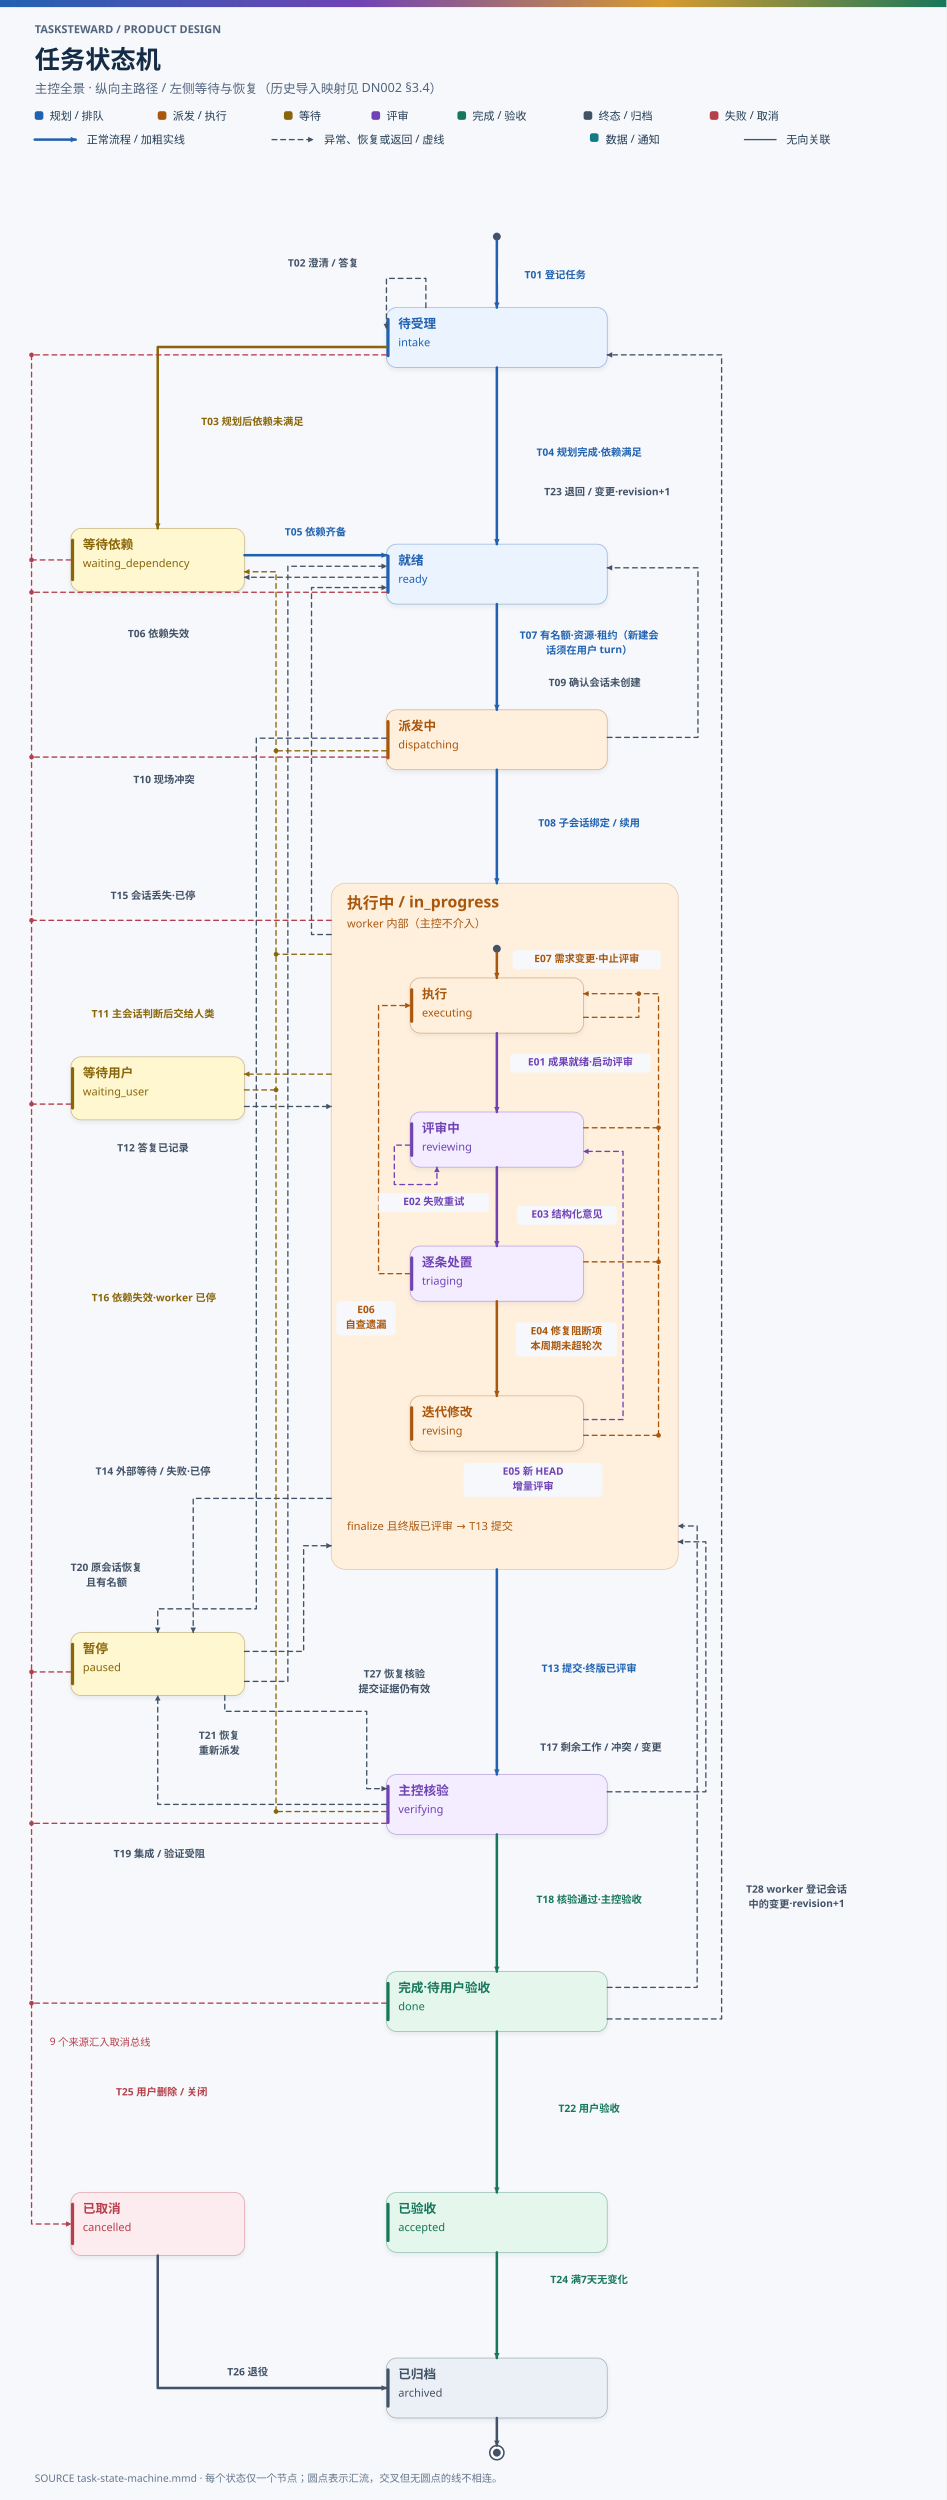
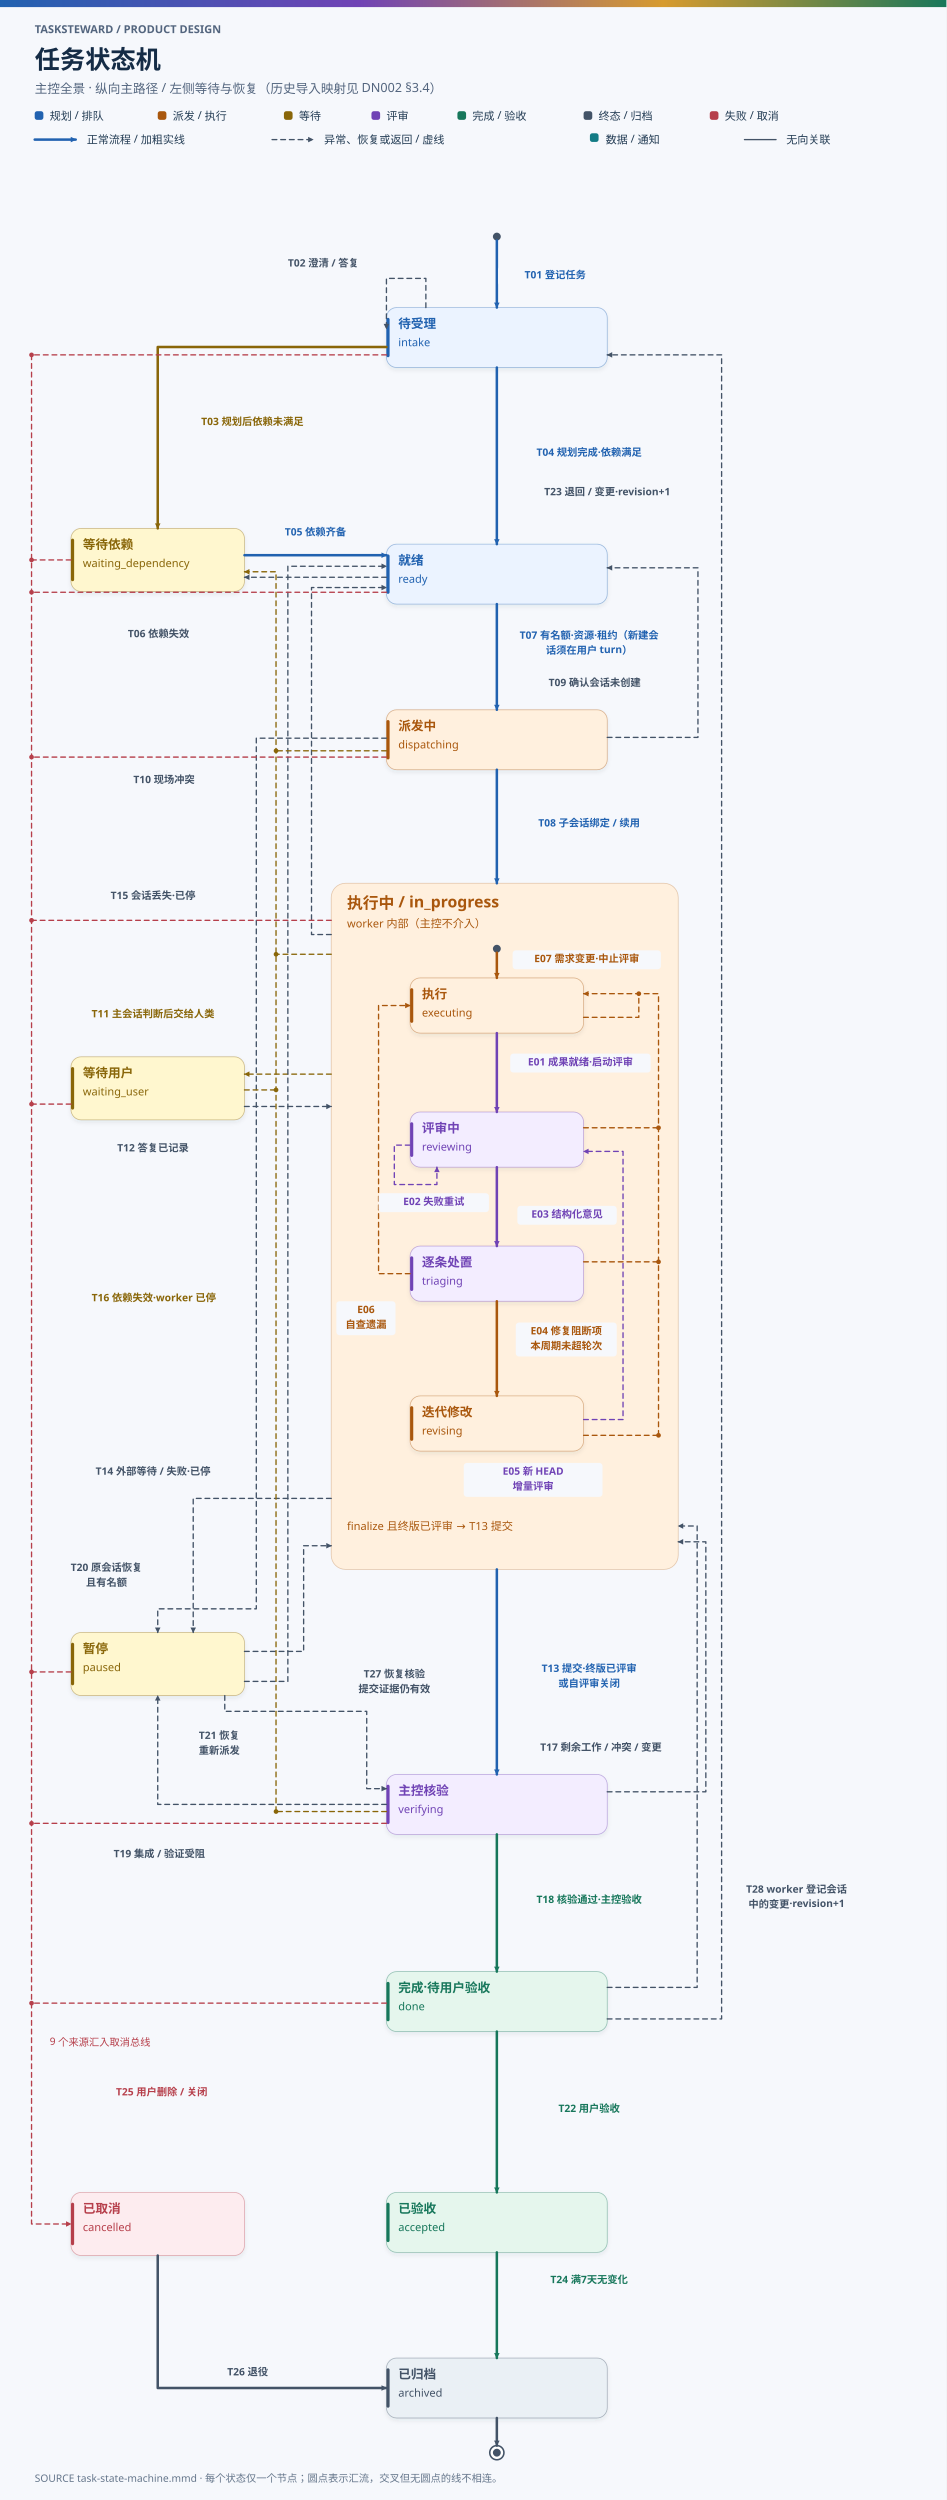
<svg xmlns="http://www.w3.org/2000/svg" width="1200" height="3170" viewBox="0 0 1200 3170" role="img" aria-labelledby="task-state-machine-title" font-family="Segoe UI, Microsoft YaHei, sans-serif">
  <defs>
    <linearGradient id="task-state-machine-header">
      <stop stop-color="#2162B0" />
      <stop offset=".38" stop-color="#7043B5" />
      <stop offset=".7" stop-color="#D79B2F" />
      <stop offset="1" stop-color="#17775B" />
    </linearGradient>
    <filter id="task-state-machine-shadow" x="-10%" y="-20%" width="120%" height="150%">
      <feDropShadow dx="0" dy="3" stdDeviation="3" flood-color="#19334F" flood-opacity=".08" />
    </filter>
    <marker id="task-state-machine-arrow-blue" viewBox="0 0 10 10" refX="9" refY="5" markerWidth="7" markerHeight="7" orient="auto-start-reverse" markerUnits="userSpaceOnUse">
      <path d="M 0 0 L 10 5 L 0 10 z" fill="#2162B0" />
    </marker>
    <marker id="task-state-machine-arrow-orange" viewBox="0 0 10 10" refX="9" refY="5" markerWidth="7" markerHeight="7" orient="auto-start-reverse" markerUnits="userSpaceOnUse">
      <path d="M 0 0 L 10 5 L 0 10 z" fill="#A9570D" />
    </marker>
    <marker id="task-state-machine-arrow-yellow" viewBox="0 0 10 10" refX="9" refY="5" markerWidth="7" markerHeight="7" orient="auto-start-reverse" markerUnits="userSpaceOnUse">
      <path d="M 0 0 L 10 5 L 0 10 z" fill="#896609" />
    </marker>
    <marker id="task-state-machine-arrow-purple" viewBox="0 0 10 10" refX="9" refY="5" markerWidth="7" markerHeight="7" orient="auto-start-reverse" markerUnits="userSpaceOnUse">
      <path d="M 0 0 L 10 5 L 0 10 z" fill="#7043B5" />
    </marker>
    <marker id="task-state-machine-arrow-green" viewBox="0 0 10 10" refX="9" refY="5" markerWidth="7" markerHeight="7" orient="auto-start-reverse" markerUnits="userSpaceOnUse">
      <path d="M 0 0 L 10 5 L 0 10 z" fill="#17775B" />
    </marker>
    <marker id="task-state-machine-arrow-slate" viewBox="0 0 10 10" refX="9" refY="5" markerWidth="7" markerHeight="7" orient="auto-start-reverse" markerUnits="userSpaceOnUse">
      <path d="M 0 0 L 10 5 L 0 10 z" fill="#435367" />
    </marker>
    <marker id="task-state-machine-arrow-red" viewBox="0 0 10 10" refX="9" refY="5" markerWidth="7" markerHeight="7" orient="auto-start-reverse" markerUnits="userSpaceOnUse">
      <path d="M 0 0 L 10 5 L 0 10 z" fill="#B63F4B" />
    </marker>
    <marker id="task-state-machine-arrow-teal" viewBox="0 0 10 10" refX="9" refY="5" markerWidth="7" markerHeight="7" orient="auto-start-reverse" markerUnits="userSpaceOnUse">
      <path d="M 0 0 L 10 5 L 0 10 z" fill="#137B85" />
    </marker>
  </defs>
  <rect x="0" y="0" width="1200" height="3170" rx="0" fill="#F6F8FC" stroke="none" />
  <rect x="0" y="0" width="1200" height="9" rx="0" fill="url(#task-state-machine-header)" stroke="none" />
  <text x="44" y="42" font-size="14" fill="#53657E" text-anchor="start" font-weight="600">TASKSTEWARD  /  PRODUCT DESIGN</text>
  <text x="44" y="87" font-size="32" fill="#152C46" text-anchor="start" font-weight="700">任务状态机</text>
  <text x="44" y="118" font-size="16" fill="#53657E" text-anchor="start" font-weight="400">主控全景  ·  纵向主路径 / 左侧等待与恢复（历史导入映射见 DN002 §3.4）</text>
  <rect x="44" y="141" width="11" height="11" rx="3" fill="#2162B0" stroke="none" />
  <text x="63" y="152" font-size="14" fill="#233C54" text-anchor="start" font-weight="400">规划 / 排队</text>
  <rect x="200" y="141" width="11" height="11" rx="3" fill="#A9570D" stroke="none" />
  <text x="219" y="152" font-size="14" fill="#233C54" text-anchor="start" font-weight="400">派发 / 执行</text>
  <rect x="360" y="141" width="11" height="11" rx="3" fill="#896609" stroke="none" />
  <text x="379" y="152" font-size="14" fill="#233C54" text-anchor="start" font-weight="400">等待</text>
  <rect x="471" y="141" width="11" height="11" rx="3" fill="#7043B5" stroke="none" />
  <text x="490" y="152" font-size="14" fill="#233C54" text-anchor="start" font-weight="400">评审</text>
  <rect x="580" y="141" width="11" height="11" rx="3" fill="#17775B" stroke="none" />
  <text x="599" y="152" font-size="14" fill="#233C54" text-anchor="start" font-weight="400">完成 / 验收</text>
  <rect x="740" y="141" width="11" height="11" rx="3" fill="#435367" stroke="none" />
  <text x="759" y="152" font-size="14" fill="#233C54" text-anchor="start" font-weight="400">终态 / 归档</text>
  <rect x="900" y="141" width="11" height="11" rx="3" fill="#B63F4B" stroke="none" />
  <text x="919" y="152" font-size="14" fill="#233C54" text-anchor="start" font-weight="400">失败 / 取消</text>
  <path d="M 44,177 L 96,177" fill="none" stroke="#2162B0" stroke-width="3.2" stroke-linecap="round" stroke-linejoin="round" marker-end="url(#task-state-machine-arrow-blue)" />
  <text x="110" y="182" font-size="14" fill="#233C54" text-anchor="start" font-weight="400">正常流程 / 加粗实线</text>
  <path d="M 345,177 L 397,177" fill="none" stroke="#435367" stroke-width="1.7" stroke-linecap="round" stroke-linejoin="round" stroke-dasharray="6 5" marker-end="url(#task-state-machine-arrow-slate)" />
  <text x="411" y="182" font-size="14" fill="#233C54" text-anchor="start" font-weight="400">异常、恢复或返回 / 虚线</text>
  <rect x="748" y="169" width="11" height="11" rx="3" fill="#137B85" stroke="none" />
  <text x="768" y="182" font-size="14" fill="#233C54" text-anchor="start" font-weight="400">数据 / 通知</text>
  <path d="M 944,177 L 984,177" fill="none" stroke="#435367" stroke-width="1.7" stroke-linecap="round" stroke-linejoin="round" />
  <text x="997" y="182" font-size="14" fill="#233C54" text-anchor="start" font-weight="400">无向关联</text>
  <g data-node="intake" data-box="490,390,280,76">
    <rect x="490" y="390" width="280" height="76" rx="13" fill="#EBF3FF" stroke="#2162B0" filter="url(#task-state-machine-shadow)" stroke-opacity=".40" />
    <rect x="490" y="403" width="4" height="50" rx="2" fill="#2162B0" stroke="none" />
    <text x="505" y="416" font-size="16" fill="#2162B0" text-anchor="start" font-weight="650">待受理</text>
    <text x="505" y="439.0" font-size="14" fill="#2162B0" text-anchor="start" font-weight="400">intake</text>
  </g>
  <g data-node="ready" data-box="490,690,280,76">
    <rect x="490" y="690" width="280" height="76" rx="13" fill="#EBF3FF" stroke="#2162B0" filter="url(#task-state-machine-shadow)" stroke-opacity=".40" />
    <rect x="490" y="703" width="4" height="50" rx="2" fill="#2162B0" stroke="none" />
    <text x="505" y="716" font-size="16" fill="#2162B0" text-anchor="start" font-weight="650">就绪</text>
    <text x="505" y="739.0" font-size="14" fill="#2162B0" text-anchor="start" font-weight="400">ready</text>
  </g>
  <g data-node="dispatching" data-box="490,900,280,76">
    <rect x="490" y="900" width="280" height="76" rx="13" fill="#FFF0DE" stroke="#A9570D" filter="url(#task-state-machine-shadow)" stroke-opacity=".40" />
    <rect x="490" y="913" width="4" height="50" rx="2" fill="#A9570D" stroke="none" />
    <text x="505" y="926" font-size="16" fill="#A9570D" text-anchor="start" font-weight="650">派发中</text>
    <text x="505" y="949.0" font-size="14" fill="#A9570D" text-anchor="start" font-weight="400">dispatching</text>
  </g>
  <g data-node="verifying" data-box="490,2250,280,76">
    <rect x="490" y="2250" width="280" height="76" rx="13" fill="#F3EDFF" stroke="#7043B5" filter="url(#task-state-machine-shadow)" stroke-opacity=".40" />
    <rect x="490" y="2263" width="4" height="50" rx="2" fill="#7043B5" stroke="none" />
    <text x="505" y="2276" font-size="16" fill="#7043B5" text-anchor="start" font-weight="650">主控核验</text>
    <text x="505" y="2299.0" font-size="14" fill="#7043B5" text-anchor="start" font-weight="400">verifying</text>
  </g>
  <g data-node="done" data-box="490,2500,280,76">
    <rect x="490" y="2500" width="280" height="76" rx="13" fill="#E5F6ED" stroke="#17775B" filter="url(#task-state-machine-shadow)" stroke-opacity=".40" />
    <rect x="490" y="2513" width="4" height="50" rx="2" fill="#17775B" stroke="none" />
    <text x="505" y="2526" font-size="16" fill="#17775B" text-anchor="start" font-weight="650">完成·待用户验收</text>
    <text x="505" y="2549.0" font-size="14" fill="#17775B" text-anchor="start" font-weight="400">done</text>
  </g>
  <g data-node="accepted" data-box="490,2780,280,76">
    <rect x="490" y="2780" width="280" height="76" rx="13" fill="#E5F6ED" stroke="#17775B" filter="url(#task-state-machine-shadow)" stroke-opacity=".40" />
    <rect x="490" y="2793" width="4" height="50" rx="2" fill="#17775B" stroke="none" />
    <text x="505" y="2806" font-size="16" fill="#17775B" text-anchor="start" font-weight="650">已验收</text>
    <text x="505" y="2829.0" font-size="14" fill="#17775B" text-anchor="start" font-weight="400">accepted</text>
  </g>
  <g data-node="archived" data-box="490,2990,280,76">
    <rect x="490" y="2990" width="280" height="76" rx="13" fill="#EAF0F5" stroke="#435367" filter="url(#task-state-machine-shadow)" stroke-opacity=".40" />
    <rect x="490" y="3003" width="4" height="50" rx="2" fill="#435367" stroke="none" />
    <text x="505" y="3016" font-size="16" fill="#435367" text-anchor="start" font-weight="650">已归档</text>
    <text x="505" y="3039.0" font-size="14" fill="#435367" text-anchor="start" font-weight="400">archived</text>
  </g>
  <g data-node="waiting_dependency" data-box="90,670,220,80">
    <rect x="90" y="670" width="220" height="80" rx="13" fill="#FFF7CF" stroke="#896609" filter="url(#task-state-machine-shadow)" stroke-opacity=".40" />
    <rect x="90" y="683" width="4" height="54" rx="2" fill="#896609" stroke="none" />
    <text x="105" y="696" font-size="16" fill="#896609" text-anchor="start" font-weight="650">等待依赖</text>
    <text x="105" y="719.0" font-size="14" fill="#896609" text-anchor="start" font-weight="400">waiting_dependency</text>
  </g>
  <g data-node="waiting_user" data-box="90,1340,220,80">
    <rect x="90" y="1340" width="220" height="80" rx="13" fill="#FFF7CF" stroke="#896609" filter="url(#task-state-machine-shadow)" stroke-opacity=".40" />
    <rect x="90" y="1353" width="4" height="54" rx="2" fill="#896609" stroke="none" />
    <text x="105" y="1366" font-size="16" fill="#896609" text-anchor="start" font-weight="650">等待用户</text>
    <text x="105" y="1389.0" font-size="14" fill="#896609" text-anchor="start" font-weight="400">waiting_user</text>
  </g>
  <g data-node="paused" data-box="90,2070,220,80">
    <rect x="90" y="2070" width="220" height="80" rx="13" fill="#FFF7CF" stroke="#896609" filter="url(#task-state-machine-shadow)" stroke-opacity=".40" />
    <rect x="90" y="2083" width="4" height="54" rx="2" fill="#896609" stroke="none" />
    <text x="105" y="2096" font-size="16" fill="#896609" text-anchor="start" font-weight="650">暂停</text>
    <text x="105" y="2119.0" font-size="14" fill="#896609" text-anchor="start" font-weight="400">paused</text>
  </g>
  <g data-node="cancelled" data-box="90,2780,220,80">
    <rect x="90" y="2780" width="220" height="80" rx="13" fill="#FDECEF" stroke="#B63F4B" filter="url(#task-state-machine-shadow)" stroke-opacity=".40" />
    <rect x="90" y="2793" width="4" height="54" rx="2" fill="#B63F4B" stroke="none" />
    <text x="105" y="2806" font-size="16" fill="#B63F4B" text-anchor="start" font-weight="650">已取消</text>
    <text x="105" y="2829.0" font-size="14" fill="#B63F4B" text-anchor="start" font-weight="400">cancelled</text>
  </g>
  <g data-node="in_progress" data-box="420,1120,440,870">
    <rect x="420" y="1120" width="440" height="870" rx="18" fill="#FFF0DE" stroke="#A9570D" stroke-opacity=".28" />
    <text x="440" y="1152" font-size="20" fill="#A9570D" text-anchor="start" font-weight="700">执行中 / in_progress</text>
    <text x="440" y="1176" font-size="14" fill="#A9570D" text-anchor="start" font-weight="400">worker 内部（主控不介入）</text>
  </g>
  <g data-node="executing" data-box="520,1240,220,70">
    <rect x="520" y="1240" width="220" height="70" rx="13" fill="#FFF0DE" stroke="#A9570D" filter="url(#task-state-machine-shadow)" stroke-opacity=".40" />
    <rect x="520" y="1253" width="4" height="44" rx="2" fill="#A9570D" stroke="none" />
    <text x="535" y="1266" font-size="16" fill="#A9570D" text-anchor="start" font-weight="650">执行</text>
    <text x="535" y="1289.0" font-size="14" fill="#A9570D" text-anchor="start" font-weight="400">executing</text>
  </g>
  <g data-node="reviewing" data-box="520,1410,220,70">
    <rect x="520" y="1410" width="220" height="70" rx="13" fill="#F3EDFF" stroke="#7043B5" filter="url(#task-state-machine-shadow)" stroke-opacity=".40" />
    <rect x="520" y="1423" width="4" height="44" rx="2" fill="#7043B5" stroke="none" />
    <text x="535" y="1436" font-size="16" fill="#7043B5" text-anchor="start" font-weight="650">评审中</text>
    <text x="535" y="1459.0" font-size="14" fill="#7043B5" text-anchor="start" font-weight="400">reviewing</text>
  </g>
  <g data-node="triaging" data-box="520,1580,220,70">
    <rect x="520" y="1580" width="220" height="70" rx="13" fill="#F3EDFF" stroke="#7043B5" filter="url(#task-state-machine-shadow)" stroke-opacity=".40" />
    <rect x="520" y="1593" width="4" height="44" rx="2" fill="#7043B5" stroke="none" />
    <text x="535" y="1606" font-size="16" fill="#7043B5" text-anchor="start" font-weight="650">逐条处置</text>
    <text x="535" y="1629.0" font-size="14" fill="#7043B5" text-anchor="start" font-weight="400">triaging</text>
  </g>
  <g data-node="revising" data-box="520,1770,220,70">
    <rect x="520" y="1770" width="220" height="70" rx="13" fill="#FFF0DE" stroke="#A9570D" filter="url(#task-state-machine-shadow)" stroke-opacity=".40" />
    <rect x="520" y="1783" width="4" height="44" rx="2" fill="#A9570D" stroke="none" />
    <text x="535" y="1796" font-size="16" fill="#A9570D" text-anchor="start" font-weight="650">迭代修改</text>
    <text x="535" y="1819.0" font-size="14" fill="#A9570D" text-anchor="start" font-weight="400">revising</text>
  </g>
  <text x="440" y="1940" font-size="14" fill="#A9570D" text-anchor="start" font-weight="400">finalize 且终版已评审 → T13 提交</text>
  <circle cx="630" cy="300" r="5" fill="#435367" />
  <g data-edge="11" data-source="[*]" data-target="intake" data-label-ref="task-state-machine-label-11">
    <path d="M 630,305 L 630,390" fill="none" stroke="#2162B0" stroke-width="3.2" stroke-linecap="round" stroke-linejoin="round" marker-end="url(#task-state-machine-arrow-blue)" />
  </g>
  <g data-edge="14" data-source="intake" data-target="ready" data-label-ref="task-state-machine-label-14">
    <path d="M 630,466 L 630,690" fill="none" stroke="#2162B0" stroke-width="3.2" stroke-linecap="round" stroke-linejoin="round" marker-end="url(#task-state-machine-arrow-blue)" />
  </g>
  <g data-edge="17" data-source="ready" data-target="dispatching" data-label-ref="task-state-machine-label-17">
    <path d="M 630,766 L 630,900" fill="none" stroke="#2162B0" stroke-width="3.2" stroke-linecap="round" stroke-linejoin="round" marker-end="url(#task-state-machine-arrow-blue)" />
  </g>
  <g data-edge="18" data-source="dispatching" data-target="in_progress" data-label-ref="task-state-machine-label-18">
    <path d="M 630,976 L 630,1120" fill="none" stroke="#2162B0" stroke-width="3.2" stroke-linecap="round" stroke-linejoin="round" marker-end="url(#task-state-machine-arrow-blue)" />
  </g>
  <g data-edge="23" data-source="in_progress" data-target="verifying" data-label-ref="task-state-machine-label-23">
    <path d="M 630,1990 L 630,2250" fill="none" stroke="#2162B0" stroke-width="3.2" stroke-linecap="round" stroke-linejoin="round" marker-end="url(#task-state-machine-arrow-blue)" />
  </g>
  <g data-edge="31" data-source="verifying" data-target="done" data-label-ref="task-state-machine-label-31">
    <path d="M 630,2326 L 630,2500" fill="none" stroke="#17775B" stroke-width="3.2" stroke-linecap="round" stroke-linejoin="round" marker-end="url(#task-state-machine-arrow-green)" />
  </g>
  <g data-edge="36" data-source="done" data-target="accepted" data-label-ref="task-state-machine-label-36">
    <path d="M 630,2576 L 630,2780" fill="none" stroke="#17775B" stroke-width="3.2" stroke-linecap="round" stroke-linejoin="round" marker-end="url(#task-state-machine-arrow-green)" />
  </g>
  <g data-edge="39" data-source="accepted" data-target="archived" data-label-ref="task-state-machine-label-39">
    <path d="M 630,2856 L 630,2990" fill="none" stroke="#17775B" stroke-width="3.2" stroke-linecap="round" stroke-linejoin="round" marker-end="url(#task-state-machine-arrow-green)" />
  </g>
  <g data-edge="12" data-source="intake" data-target="intake" data-label-ref="task-state-machine-label-12">
    <path d="M 540,390 L 540,353 L 490,353 L 490,417" fill="none" stroke="#435367" stroke-width="1.7" stroke-linecap="round" stroke-linejoin="round" stroke-dasharray="6 5" marker-end="url(#task-state-machine-arrow-slate)" />
  </g>
  <g data-edge="13" data-source="intake" data-target="waiting_dependency" data-label-ref="task-state-machine-label-13">
    <path d="M 490,440 L 200,440 L 200,670" fill="none" stroke="#896609" stroke-width="3.2" stroke-linecap="round" stroke-linejoin="round" marker-end="url(#task-state-machine-arrow-yellow)" />
  </g>
  <g data-edge="15" data-source="waiting_dependency" data-target="ready" data-label-ref="task-state-machine-label-15">
    <path d="M 310,704 L 490,704" fill="none" stroke="#2162B0" stroke-width="3.2" stroke-linecap="round" stroke-linejoin="round" marker-end="url(#task-state-machine-arrow-blue)" />
  </g>
  <g data-edge="16" data-source="ready" data-target="waiting_dependency" data-label-ref="task-state-machine-label-16">
    <path d="M 490,732 L 310,732" fill="none" stroke="#435367" stroke-width="1.7" stroke-linecap="round" stroke-linejoin="round" stroke-dasharray="6 5" marker-end="url(#task-state-machine-arrow-slate)" />
  </g>
  <g data-edge="19" data-source="dispatching" data-target="ready" data-label-ref="task-state-machine-label-19">
    <path d="M 770,935 L 885,935 L 885,720 L 770,720" fill="none" stroke="#435367" stroke-width="1.7" stroke-linecap="round" stroke-linejoin="round" stroke-dasharray="6 5" marker-end="url(#task-state-machine-arrow-slate)" />
  </g>
  <g data-edge="20" data-source="dispatching" data-target="paused" data-label-ref="task-state-machine-label-20">
    <path d="M 490,936 L 325,936 L 325,2040 L 200,2040 L 200,2070" fill="none" stroke="#435367" stroke-width="1.7" stroke-linecap="round" stroke-linejoin="round" stroke-dasharray="6 5" marker-end="url(#task-state-machine-arrow-slate)" />
  </g>
  <g data-edge="21" data-source="in_progress" data-target="waiting_user" data-label-ref="task-state-machine-label-21">
    <path d="M 420,1362 L 310,1362" fill="none" stroke="#896609" stroke-width="1.7" stroke-linecap="round" stroke-linejoin="round" stroke-dasharray="6 5" marker-end="url(#task-state-machine-arrow-yellow)" />
  </g>
  <g data-edge="22" data-source="waiting_user" data-target="in_progress" data-label-ref="task-state-machine-label-22">
    <path d="M 310,1403 L 420,1403" fill="none" stroke="#435367" stroke-width="1.7" stroke-linecap="round" stroke-linejoin="round" stroke-dasharray="6 5" marker-end="url(#task-state-machine-arrow-slate)" />
  </g>
  <g data-edge="24" data-source="in_progress" data-target="paused" data-label-ref="task-state-machine-label-24">
    <path d="M 420,1900 L 245,1900 L 245,2070" fill="none" stroke="#435367" stroke-width="1.7" stroke-linecap="round" stroke-linejoin="round" stroke-dasharray="6 5" marker-end="url(#task-state-machine-arrow-slate)" />
  </g>
  <g data-edge="25" data-source="in_progress" data-target="ready" data-label-ref="task-state-machine-label-25">
    <path d="M 420,1185 L 395,1185 L 395,745 L 490,745" fill="none" stroke="#435367" stroke-width="1.7" stroke-linecap="round" stroke-linejoin="round" stroke-dasharray="6 5" marker-end="url(#task-state-machine-arrow-slate)" />
  </g>
  <g data-edge="30" data-source="verifying" data-target="in_progress" data-label-ref="task-state-machine-label-30">
    <path d="M 770,2272 L 895,2272 L 895,1955 L 860,1955" fill="none" stroke="#435367" stroke-width="1.7" stroke-linecap="round" stroke-linejoin="round" stroke-dasharray="6 5" marker-end="url(#task-state-machine-arrow-slate)" />
  </g>
  <g data-edge="32" data-source="verifying" data-target="paused" data-label-ref="task-state-machine-label-32">
    <path d="M 490,2288 L 200,2288 L 200,2150" fill="none" stroke="#435367" stroke-width="1.7" stroke-linecap="round" stroke-linejoin="round" stroke-dasharray="6 5" marker-end="url(#task-state-machine-arrow-slate)" />
  </g>
  <g data-edge="33" data-source="paused" data-target="in_progress" data-label-ref="task-state-machine-label-33">
    <path d="M 310,2094 L 385,2094 L 385,1960 L 420,1960" fill="none" stroke="#435367" stroke-width="1.7" stroke-linecap="round" stroke-linejoin="round" stroke-dasharray="6 5" marker-end="url(#task-state-machine-arrow-slate)" />
  </g>
  <g data-edge="34" data-source="paused" data-target="ready" data-label-ref="task-state-machine-label-34">
    <path d="M 310,2132 L 365,2132 L 365,718 L 490,718" fill="none" stroke="#435367" stroke-width="1.7" stroke-linecap="round" stroke-linejoin="round" stroke-dasharray="6 5" marker-end="url(#task-state-machine-arrow-slate)" />
  </g>
  <g data-edge="35" data-source="paused" data-target="verifying" data-label-ref="task-state-machine-label-35">
    <path d="M 285,2150 L 285,2170 L 465,2170 L 465,2268 L 490,2268" fill="none" stroke="#435367" stroke-width="1.7" stroke-linecap="round" stroke-linejoin="round" stroke-dasharray="6 5" marker-end="url(#task-state-machine-arrow-slate)" />
  </g>
  <g data-edge="37" data-source="done" data-target="intake" data-label-ref="task-state-machine-label-37">
    <path d="M 770,2560 L 915,2560 L 915,450 L 770,450" fill="none" stroke="#435367" stroke-width="1.7" stroke-linecap="round" stroke-linejoin="round" stroke-dasharray="6 5" marker-end="url(#task-state-machine-arrow-slate)" />
  </g>
  <g data-edge="38" data-source="done" data-target="in_progress" data-label-ref="task-state-machine-label-38">
    <path d="M 770,2520 L 884,2520 L 884,1935 L 860,1935" fill="none" stroke="#435367" stroke-width="1.7" stroke-linecap="round" stroke-linejoin="round" stroke-dasharray="6 5" marker-end="url(#task-state-machine-arrow-slate)" />
  </g>
  <g data-edge="49" data-source="cancelled" data-target="archived" data-label-ref="task-state-machine-label-49">
    <path d="M 200,2860 L 200,3028 L 490,3028" fill="none" stroke="#435367" stroke-width="3.2" stroke-linecap="round" stroke-linejoin="round" marker-end="url(#task-state-machine-arrow-slate)" />
  </g>
  <g id="task-state-machine-bus-T16" data-bus="T16">
    <path d="M 350,2297 L 350,725 L 310,725" fill="none" stroke="#896609" stroke-width="1.7" stroke-linecap="round" stroke-linejoin="round" stroke-dasharray="6 5" marker-end="url(#task-state-machine-arrow-yellow)" />
  </g>
  <g data-edge="26" data-source="dispatching" data-target="waiting_dependency" data-bus-ref="task-state-machine-bus-T16" data-label-ref="task-state-machine-bus-T16-label">
    <path d="M 490,952 L 350,952" fill="none" stroke="#896609" stroke-width="1.7" stroke-linecap="round" stroke-linejoin="round" stroke-dasharray="6 5" />
    <circle cx="350" cy="952" r="3" fill="#896609" />
  </g>
  <g data-edge="27" data-source="in_progress" data-target="waiting_dependency" data-bus-ref="task-state-machine-bus-T16" data-label-ref="task-state-machine-bus-T16-label">
    <path d="M 420,1210 L 350,1210" fill="none" stroke="#896609" stroke-width="1.7" stroke-linecap="round" stroke-linejoin="round" stroke-dasharray="6 5" />
    <circle cx="350" cy="1210" r="3" fill="#896609" />
  </g>
  <g data-edge="28" data-source="waiting_user" data-target="waiting_dependency" data-bus-ref="task-state-machine-bus-T16" data-label-ref="task-state-machine-bus-T16-label">
    <path d="M 310,1382 L 350,1382" fill="none" stroke="#896609" stroke-width="1.7" stroke-linecap="round" stroke-linejoin="round" stroke-dasharray="6 5" />
    <circle cx="350" cy="1382" r="3" fill="#896609" />
  </g>
  <g data-edge="29" data-source="verifying" data-target="waiting_dependency" data-bus-ref="task-state-machine-bus-T16" data-label-ref="task-state-machine-bus-T16-label">
    <path d="M 490,2297 L 350,2297" fill="none" stroke="#896609" stroke-width="1.7" stroke-linecap="round" stroke-linejoin="round" stroke-dasharray="6 5" />
    <circle cx="350" cy="2297" r="3" fill="#896609" />
  </g>
  <g id="task-state-machine-bus-T25" data-bus="T25">
    <path d="M 40,450 L 40,2820 L 90,2820" fill="none" stroke="#B63F4B" stroke-width="1.7" stroke-linecap="round" stroke-linejoin="round" stroke-dasharray="6 5" marker-end="url(#task-state-machine-arrow-red)" />
  </g>
  <g data-edge="40" data-source="intake" data-target="cancelled" data-bus-ref="task-state-machine-bus-T25" data-label-ref="task-state-machine-bus-T25-label">
    <path d="M 490,450 L 40,450" fill="none" stroke="#B63F4B" stroke-width="1.7" stroke-linecap="round" stroke-linejoin="round" stroke-dasharray="6 5" />
    <circle cx="40" cy="450" r="3" fill="#B63F4B" />
  </g>
  <g data-edge="41" data-source="waiting_dependency" data-target="cancelled" data-bus-ref="task-state-machine-bus-T25" data-label-ref="task-state-machine-bus-T25-label">
    <path d="M 90,710 L 40,710" fill="none" stroke="#B63F4B" stroke-width="1.7" stroke-linecap="round" stroke-linejoin="round" stroke-dasharray="6 5" />
    <circle cx="40" cy="710" r="3" fill="#B63F4B" />
  </g>
  <g data-edge="42" data-source="ready" data-target="cancelled" data-bus-ref="task-state-machine-bus-T25" data-label-ref="task-state-machine-bus-T25-label">
    <path d="M 490,751 L 40,751" fill="none" stroke="#B63F4B" stroke-width="1.7" stroke-linecap="round" stroke-linejoin="round" stroke-dasharray="6 5" />
    <circle cx="40" cy="751" r="3" fill="#B63F4B" />
  </g>
  <g data-edge="43" data-source="dispatching" data-target="cancelled" data-bus-ref="task-state-machine-bus-T25" data-label-ref="task-state-machine-bus-T25-label">
    <path d="M 490,960 L 40,960" fill="none" stroke="#B63F4B" stroke-width="1.7" stroke-linecap="round" stroke-linejoin="round" stroke-dasharray="6 5" />
    <circle cx="40" cy="960" r="3" fill="#B63F4B" />
  </g>
  <g data-edge="44" data-source="in_progress" data-target="cancelled" data-bus-ref="task-state-machine-bus-T25" data-label-ref="task-state-machine-bus-T25-label">
    <path d="M 420,1167 L 40,1167" fill="none" stroke="#B63F4B" stroke-width="1.7" stroke-linecap="round" stroke-linejoin="round" stroke-dasharray="6 5" />
    <circle cx="40" cy="1167" r="3" fill="#B63F4B" />
  </g>
  <g data-edge="45" data-source="waiting_user" data-target="cancelled" data-bus-ref="task-state-machine-bus-T25" data-label-ref="task-state-machine-bus-T25-label">
    <path d="M 90,1400 L 40,1400" fill="none" stroke="#B63F4B" stroke-width="1.7" stroke-linecap="round" stroke-linejoin="round" stroke-dasharray="6 5" />
    <circle cx="40" cy="1400" r="3" fill="#B63F4B" />
  </g>
  <g data-edge="46" data-source="paused" data-target="cancelled" data-bus-ref="task-state-machine-bus-T25" data-label-ref="task-state-machine-bus-T25-label">
    <path d="M 90,2120 L 40,2120" fill="none" stroke="#B63F4B" stroke-width="1.7" stroke-linecap="round" stroke-linejoin="round" stroke-dasharray="6 5" />
    <circle cx="40" cy="2120" r="3" fill="#B63F4B" />
  </g>
  <g data-edge="47" data-source="verifying" data-target="cancelled" data-bus-ref="task-state-machine-bus-T25" data-label-ref="task-state-machine-bus-T25-label">
    <path d="M 490,2312 L 40,2312" fill="none" stroke="#B63F4B" stroke-width="1.7" stroke-linecap="round" stroke-linejoin="round" stroke-dasharray="6 5" />
    <circle cx="40" cy="2312" r="3" fill="#B63F4B" />
  </g>
  <g data-edge="48" data-source="done" data-target="cancelled" data-bus-ref="task-state-machine-bus-T25" data-label-ref="task-state-machine-bus-T25-label">
    <path d="M 490,2540 L 40,2540" fill="none" stroke="#B63F4B" stroke-width="1.7" stroke-linecap="round" stroke-linejoin="round" stroke-dasharray="6 5" />
    <circle cx="40" cy="2540" r="3" fill="#B63F4B" />
  </g>
  <text x="63" y="2593" font-size="13" fill="#B63F4B" text-anchor="start" font-weight="400">9 个来源汇入取消总线</text>
  <circle cx="630" cy="1203" r="5" fill="#435367" />
  <g data-edge="0" data-source="[*]" data-target="executing">
    <path d="M 630,1208 L 630,1240" fill="none" stroke="#A9570D" stroke-width="3.2" stroke-linecap="round" stroke-linejoin="round" marker-end="url(#task-state-machine-arrow-orange)" />
  </g>
  <g data-edge="1" data-source="executing" data-target="reviewing" data-label-ref="task-state-machine-label-1">
    <path d="M 630,1310 L 630,1410" fill="none" stroke="#7043B5" stroke-width="3.2" stroke-linecap="round" stroke-linejoin="round" marker-end="url(#task-state-machine-arrow-purple)" />
  </g>
  <g data-edge="2" data-source="reviewing" data-target="reviewing" data-label-ref="task-state-machine-label-2">
    <path d="M 520,1452 L 500,1452 L 500,1502 L 554,1502 L 554,1480" fill="none" stroke="#7043B5" stroke-width="1.7" stroke-linecap="round" stroke-linejoin="round" stroke-dasharray="6 5" marker-end="url(#task-state-machine-arrow-purple)" />
  </g>
  <g data-edge="3" data-source="reviewing" data-target="triaging" data-label-ref="task-state-machine-label-3">
    <path d="M 630,1480 L 630,1580" fill="none" stroke="#7043B5" stroke-width="3.2" stroke-linecap="round" stroke-linejoin="round" marker-end="url(#task-state-machine-arrow-purple)" />
  </g>
  <g data-edge="4" data-source="triaging" data-target="revising" data-label-ref="task-state-machine-label-4">
    <path d="M 630,1650 L 630,1770" fill="none" stroke="#A9570D" stroke-width="3.2" stroke-linecap="round" stroke-linejoin="round" marker-end="url(#task-state-machine-arrow-orange)" />
  </g>
  <g data-edge="5" data-source="revising" data-target="reviewing" data-label-ref="task-state-machine-label-5">
    <path d="M 740,1800 L 790,1800 L 790,1460 L 740,1460" fill="none" stroke="#7043B5" stroke-width="1.7" stroke-linecap="round" stroke-linejoin="round" stroke-dasharray="6 5" marker-end="url(#task-state-machine-arrow-purple)" />
  </g>
  <g data-edge="6" data-source="triaging" data-target="executing" data-label-ref="task-state-machine-label-6">
    <path d="M 520,1615 L 480,1615 L 480,1275 L 520,1275" fill="none" stroke="#A9570D" stroke-width="1.7" stroke-linecap="round" stroke-linejoin="round" stroke-dasharray="6 5" marker-end="url(#task-state-machine-arrow-orange)" />
  </g>
  <g id="task-state-machine-bus-E07" data-bus="E07">
    <path d="M 835,1820 L 835,1260 L 740,1260" fill="none" stroke="#A9570D" stroke-width="1.7" stroke-linecap="round" stroke-linejoin="round" stroke-dasharray="6 5" marker-end="url(#task-state-machine-arrow-orange)" />
  </g>
  <g data-edge="7" data-source="executing" data-target="executing" data-bus-ref="task-state-machine-bus-E07" data-label-ref="task-state-machine-bus-E07-label">
    <path d="M 740,1290 L 810,1290 L 810,1260" fill="none" stroke="#A9570D" stroke-width="1.7" stroke-linecap="round" stroke-linejoin="round" stroke-dasharray="6 5" />
    <circle cx="810" cy="1260" r="3" fill="#A9570D" />
  </g>
  <g data-edge="8" data-source="reviewing" data-target="executing" data-bus-ref="task-state-machine-bus-E07" data-label-ref="task-state-machine-bus-E07-label">
    <path d="M 740,1430 L 835,1430" fill="none" stroke="#A9570D" stroke-width="1.7" stroke-linecap="round" stroke-linejoin="round" stroke-dasharray="6 5" />
    <circle cx="835" cy="1430" r="3" fill="#A9570D" />
  </g>
  <g data-edge="9" data-source="triaging" data-target="executing" data-bus-ref="task-state-machine-bus-E07" data-label-ref="task-state-machine-bus-E07-label">
    <path d="M 740,1600 L 835,1600" fill="none" stroke="#A9570D" stroke-width="1.7" stroke-linecap="round" stroke-linejoin="round" stroke-dasharray="6 5" />
    <circle cx="835" cy="1600" r="3" fill="#A9570D" />
  </g>
  <g data-edge="10" data-source="revising" data-target="executing" data-bus-ref="task-state-machine-bus-E07" data-label-ref="task-state-machine-bus-E07-label">
    <path d="M 740,1820 L 835,1820" fill="none" stroke="#A9570D" stroke-width="1.7" stroke-linecap="round" stroke-linejoin="round" stroke-dasharray="6 5" />
    <circle cx="835" cy="1820" r="3" fill="#A9570D" />
  </g>
  <circle cx="630" cy="3110" r="9" fill="white" stroke="#435367" stroke-width="2" />
  <circle cx="630" cy="3110" r="5" fill="#435367" />
  <g data-edge="50" data-source="archived" data-target="[*]">
    <path d="M 630,3066 L 630,3101" fill="none" stroke="#435367" stroke-width="3.2" stroke-linecap="round" stroke-linejoin="round" marker-end="url(#task-state-machine-arrow-slate)" />
  </g>
  <g id="task-state-machine-label-11">
    <g data-label-box="631.5,338,145,24">
      <rect x="631.5" y="338" width="145" height="24" rx="4" fill="#F6F8FC" />
      <text x="704" y="353" font-size="13" fill="#2162B0" text-anchor="middle" font-weight="600">T01 登记任务</text>
    </g>
  </g>
  <g id="task-state-machine-label-14">
    <g data-label-box="640.0,563.0,214,24">
      <rect x="640.0" y="563.0" width="214" height="24" rx="4" fill="#F6F8FC" />
      <text x="747" y="578.0" font-size="13" fill="#2162B0" text-anchor="middle" font-weight="600">T04 规划完成·依赖满足</text>
    </g>
  </g>
  <g id="task-state-machine-label-17">
    <g data-label-box="640.0,795,214,43">
      <rect x="640.0" y="795" width="214" height="43" rx="4" fill="#F6F8FC" />
      <text x="747" y="810" font-size="13" fill="#2162B0" text-anchor="middle" font-weight="600">T07 有名额·资源·租约（新建会</text>
      <text x="747" y="829" font-size="13" fill="#2162B0" text-anchor="middle" font-weight="600">话须在用户 turn）</text>
    </g>
  </g>
  <g id="task-state-machine-label-18">
    <g data-label-box="640.0,1033.0,214,24">
      <rect x="640.0" y="1033.0" width="214" height="24" rx="4" fill="#F6F8FC" />
      <text x="747" y="1048.0" font-size="13" fill="#2162B0" text-anchor="middle" font-weight="600">T08 子会话绑定 / 续用</text>
    </g>
  </g>
  <g id="task-state-machine-label-23">
-     <g data-label-box="640.0,2105.0,214,24">
-       <rect x="640.0" y="2105.0" width="214" height="24" rx="4" fill="#F6F8FC" />
+     <g data-label-box="640.0,2105.0,214,43">
+       <rect x="640.0" y="2105.0" width="214" height="43" rx="4" fill="#F6F8FC" />
      <text x="747" y="2120.0" font-size="13" fill="#2162B0" text-anchor="middle" font-weight="600">T13 提交·终版已评审</text>
+       <text x="747" y="2139.0" font-size="13" fill="#2162B0" text-anchor="middle" font-weight="600">或自评审关闭</text>
    </g>
  </g>
  <g id="task-state-machine-label-31">
    <g data-label-box="640.0,2398.0,214,24">
      <rect x="640.0" y="2398.0" width="214" height="24" rx="4" fill="#F6F8FC" />
      <text x="747" y="2413.0" font-size="13" fill="#17775B" text-anchor="middle" font-weight="600">T18 核验通过·主控验收</text>
    </g>
  </g>
  <g id="task-state-machine-label-36">
    <g data-label-box="640.0,2663.0,214,24">
      <rect x="640.0" y="2663.0" width="214" height="24" rx="4" fill="#F6F8FC" />
      <text x="747" y="2678.0" font-size="13" fill="#17775B" text-anchor="middle" font-weight="600">T22 用户验收</text>
    </g>
  </g>
  <g id="task-state-machine-label-39">
    <g data-label-box="640.0,2880,214,24">
      <rect x="640.0" y="2880" width="214" height="24" rx="4" fill="#F6F8FC" />
      <text x="747" y="2895" font-size="13" fill="#17775B" text-anchor="middle" font-weight="600">T24 满7天无变化</text>
    </g>
  </g>
  <g id="task-state-machine-label-12">
    <g data-label-box="324.0,323,172,24">
      <rect x="324.0" y="323" width="172" height="24" rx="4" fill="#F6F8FC" />
      <text x="410" y="338" font-size="13" fill="#435367" text-anchor="middle" font-weight="600">T02 澄清 / 答复</text>
    </g>
  </g>
  <g id="task-state-machine-label-13">
    <g data-label-box="217.5,524,205,24">
      <rect x="217.5" y="524" width="205" height="24" rx="4" fill="#F6F8FC" />
      <text x="320" y="539" font-size="13" fill="#896609" text-anchor="middle" font-weight="600">T03 规划后依赖未满足</text>
    </g>
  </g>
  <g id="task-state-machine-label-15">
    <g data-label-box="318.0,664,164,24">
      <rect x="318.0" y="664" width="164" height="24" rx="4" fill="#F6F8FC" />
      <text x="400" y="679" font-size="13" fill="#2162B0" text-anchor="middle" font-weight="600">T05 依赖齐备</text>
    </g>
  </g>
  <g id="task-state-machine-label-16">
    <g data-label-box="96.0,793,210,24">
      <rect x="96.0" y="793" width="210" height="24" rx="4" fill="#F6F8FC" />
      <text x="201" y="808" font-size="13" fill="#435367" text-anchor="middle" font-weight="600">T06 依赖失效</text>
    </g>
  </g>
  <g id="task-state-machine-label-19">
    <g data-label-box="635.0,855,238,24">
      <rect x="635.0" y="855" width="238" height="24" rx="4" fill="#F6F8FC" />
      <text x="754" y="870" font-size="13" fill="#435367" text-anchor="middle" font-weight="600">T09 确认会话未创建</text>
    </g>
  </g>
  <g id="task-state-machine-label-20">
    <g data-label-box="122.0,978,172,24">
      <rect x="122.0" y="978" width="172" height="24" rx="4" fill="#F6F8FC" />
      <text x="208" y="993" font-size="13" fill="#435367" text-anchor="middle" font-weight="600">T10 现场冲突</text>
    </g>
  </g>
  <g id="task-state-machine-label-21">
    <g data-label-box="79.0,1275,230,24">
      <rect x="79.0" y="1275" width="230" height="24" rx="4" fill="#F6F8FC" />
      <text x="194" y="1290" font-size="13" fill="#896609" text-anchor="middle" font-weight="600">T11 主会话判断后交给人类</text>
    </g>
  </g>
  <g id="task-state-machine-label-22">
    <g data-label-box="79.0,1445,230,24">
      <rect x="79.0" y="1445" width="230" height="24" rx="4" fill="#F6F8FC" />
      <text x="194" y="1460" font-size="13" fill="#435367" text-anchor="middle" font-weight="600">T12 答复已记录</text>
    </g>
  </g>
  <g id="task-state-machine-label-24">
    <g data-label-box="79.0,1855,230,24">
      <rect x="79.0" y="1855" width="230" height="24" rx="4" fill="#F6F8FC" />
      <text x="194" y="1870" font-size="13" fill="#435367" text-anchor="middle" font-weight="600">T14 外部等待 / 失败·已停</text>
    </g>
  </g>
  <g id="task-state-machine-label-25">
    <g data-label-box="79.0,1125,230,24">
      <rect x="79.0" y="1125" width="230" height="24" rx="4" fill="#F6F8FC" />
      <text x="194" y="1140" font-size="13" fill="#435367" text-anchor="middle" font-weight="600">T15 会话丢失·已停</text>
    </g>
  </g>
  <g id="task-state-machine-label-30">
    <g data-label-box="647.0,2205,230,24">
      <rect x="647.0" y="2205" width="230" height="24" rx="4" fill="#F6F8FC" />
      <text x="762" y="2220" font-size="13" fill="#435367" text-anchor="middle" font-weight="600">T17 剩余工作 / 冲突 / 变更</text>
    </g>
  </g>
  <g id="task-state-machine-label-32">
    <g data-label-box="94.5,2340,215,24">
      <rect x="94.5" y="2340" width="215" height="24" rx="4" fill="#F6F8FC" />
      <text x="202" y="2355" font-size="13" fill="#435367" text-anchor="middle" font-weight="600">T19 集成 / 验证受阻</text>
    </g>
  </g>
  <g id="task-state-machine-label-33">
    <g data-label-box="45.0,1977,180,43">
      <rect x="45.0" y="1977" width="180" height="43" rx="4" fill="#F6F8FC" />
      <text x="135" y="1992" font-size="13" fill="#435367" text-anchor="middle" font-weight="600">T20 原会话恢复</text>
      <text x="135" y="2011" font-size="13" fill="#435367" text-anchor="middle" font-weight="600">且有名额</text>
    </g>
  </g>
  <g id="task-state-machine-label-34">
    <g data-label-box="221.0,2190,114,43">
      <rect x="221.0" y="2190" width="114" height="43" rx="4" fill="#F6F8FC" />
      <text x="278" y="2205" font-size="13" fill="#435367" text-anchor="middle" font-weight="600">T21 恢复</text>
      <text x="278" y="2224" font-size="13" fill="#435367" text-anchor="middle" font-weight="600">重新派发</text>
    </g>
  </g>
  <g id="task-state-machine-label-35">
    <g data-label-box="395.0,2112,210,43">
      <rect x="395.0" y="2112" width="210" height="43" rx="4" fill="#F6F8FC" />
      <text x="500" y="2127" font-size="13" fill="#435367" text-anchor="middle" font-weight="600">T27 恢复核验</text>
      <text x="500" y="2146" font-size="13" fill="#435367" text-anchor="middle" font-weight="600">提交证据仍有效</text>
    </g>
  </g>
  <g id="task-state-machine-label-37">
    <g data-label-box="645.0,613,250,24">
      <rect x="645.0" y="613" width="250" height="24" rx="4" fill="#F6F8FC" />
      <text x="770" y="628" font-size="13" fill="#435367" text-anchor="middle" font-weight="600">T23 退回 / 变更·revision+1</text>
    </g>
  </g>
  <g id="task-state-machine-label-38">
    <g data-label-box="930.0,2385,160,43">
      <rect x="930.0" y="2385" width="160" height="43" rx="4" fill="#F6F8FC" />
      <text x="1010" y="2400" font-size="13" fill="#435367" text-anchor="middle" font-weight="600">T28 worker 登记会话</text>
      <text x="1010" y="2419" font-size="13" fill="#435367" text-anchor="middle" font-weight="600">中的变更·revision+1</text>
    </g>
  </g>
  <g id="task-state-machine-label-49">
    <g data-label-box="251.0,2997,126,24">
      <rect x="251.0" y="2997" width="126" height="24" rx="4" fill="#F6F8FC" />
      <text x="314" y="3012" font-size="13" fill="#435367" text-anchor="middle" font-weight="600">T26 退役</text>
    </g>
  </g>
  <g id="task-state-machine-bus-T16-label">
    <g data-label-box="90.0,1635,210,24">
      <rect x="90.0" y="1635" width="210" height="24" rx="4" fill="#F6F8FC" />
      <text x="195" y="1650" font-size="13" fill="#896609" text-anchor="middle" font-weight="600">T16 依赖失效·worker 已停</text>
    </g>
  </g>
  <g id="task-state-machine-bus-T25-label">
    <g data-label-box="93.0,2642,224,24">
      <rect x="93.0" y="2642" width="224" height="24" rx="4" fill="#F6F8FC" />
      <text x="205" y="2657" font-size="13" fill="#B63F4B" text-anchor="middle" font-weight="600">T25 用户删除 / 关闭</text>
    </g>
  </g>
  <g id="task-state-machine-label-1">
    <g data-label-box="647.0,1336,178,24">
      <rect x="647.0" y="1336" width="178" height="24" rx="4" fill="#F6F8FC" />
      <text x="736" y="1351" font-size="13" fill="#7043B5" text-anchor="middle" font-weight="600">E01 成果就绪·启动评审</text>
    </g>
  </g>
  <g id="task-state-machine-label-2">
    <g data-label-box="480.0,1513,140,24">
      <rect x="480.0" y="1513" width="140" height="24" rx="4" fill="#F6F8FC" />
      <text x="550" y="1528" font-size="13" fill="#7043B5" text-anchor="middle" font-weight="600">E02 失败重试</text>
    </g>
  </g>
  <g id="task-state-machine-label-3">
    <g data-label-box="656.0,1529,126,24">
      <rect x="656.0" y="1529" width="126" height="24" rx="4" fill="#F6F8FC" />
      <text x="719" y="1544" font-size="13" fill="#7043B5" text-anchor="middle" font-weight="600">E03 结构化意见</text>
    </g>
  </g>
  <g id="task-state-machine-label-4">
    <g data-label-box="654.0,1677,128,43">
      <rect x="654.0" y="1677" width="128" height="43" rx="4" fill="#F6F8FC" />
      <text x="718" y="1692" font-size="13" fill="#A9570D" text-anchor="middle" font-weight="600">E04 修复阻断项</text>
      <text x="718" y="1711" font-size="13" fill="#A9570D" text-anchor="middle" font-weight="600">本周期未超轮次</text>
    </g>
  </g>
  <g id="task-state-machine-label-5">
    <g data-label-box="588.0,1855,176,43">
      <rect x="588.0" y="1855" width="176" height="43" rx="4" fill="#F6F8FC" />
      <text x="676" y="1870" font-size="13" fill="#7043B5" text-anchor="middle" font-weight="600">E05 新 HEAD</text>
      <text x="676" y="1889" font-size="13" fill="#7043B5" text-anchor="middle" font-weight="600">增量评审</text>
    </g>
  </g>
  <g id="task-state-machine-label-6">
    <g data-label-box="426.5,1650,75,43">
      <rect x="426.5" y="1650" width="75" height="43" rx="4" fill="#F6F8FC" />
      <text x="464" y="1665" font-size="13" fill="#A9570D" text-anchor="middle" font-weight="600">E06</text>
      <text x="464" y="1684" font-size="13" fill="#A9570D" text-anchor="middle" font-weight="600">自查遗漏</text>
    </g>
  </g>
  <g id="task-state-machine-bus-E07-label">
    <g data-label-box="650.0,1205,188,24">
      <rect x="650.0" y="1205" width="188" height="24" rx="4" fill="#F6F8FC" />
      <text x="744" y="1220" font-size="13" fill="#A9570D" text-anchor="middle" font-weight="600">E07 需求变更·中止评审</text>
    </g>
  </g>
  <text x="44" y="3147" font-size="13" fill="#64758A" text-anchor="start" font-weight="400">SOURCE  task-state-machine.mmd   ·   每个状态仅一个节点；圆点表示汇流，交叉但无圆点的线不相连。</text>
</svg>
